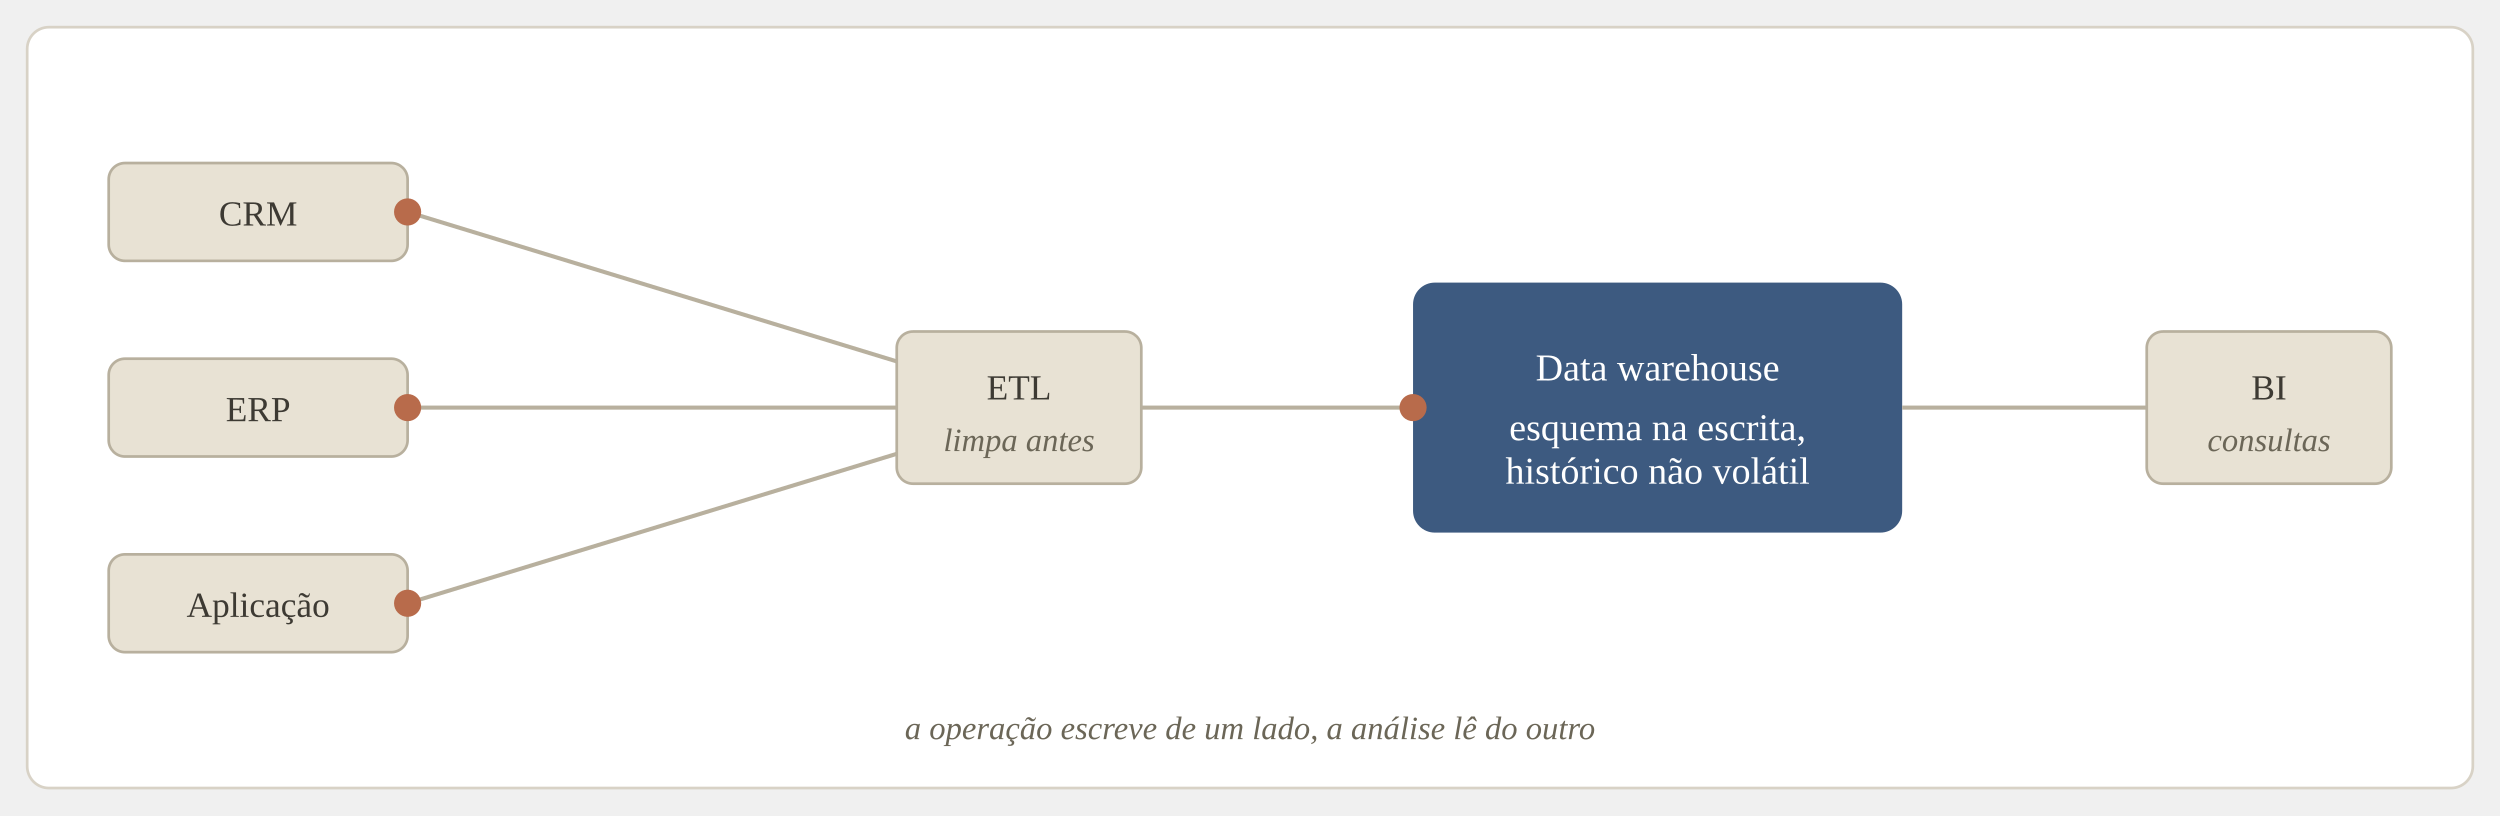
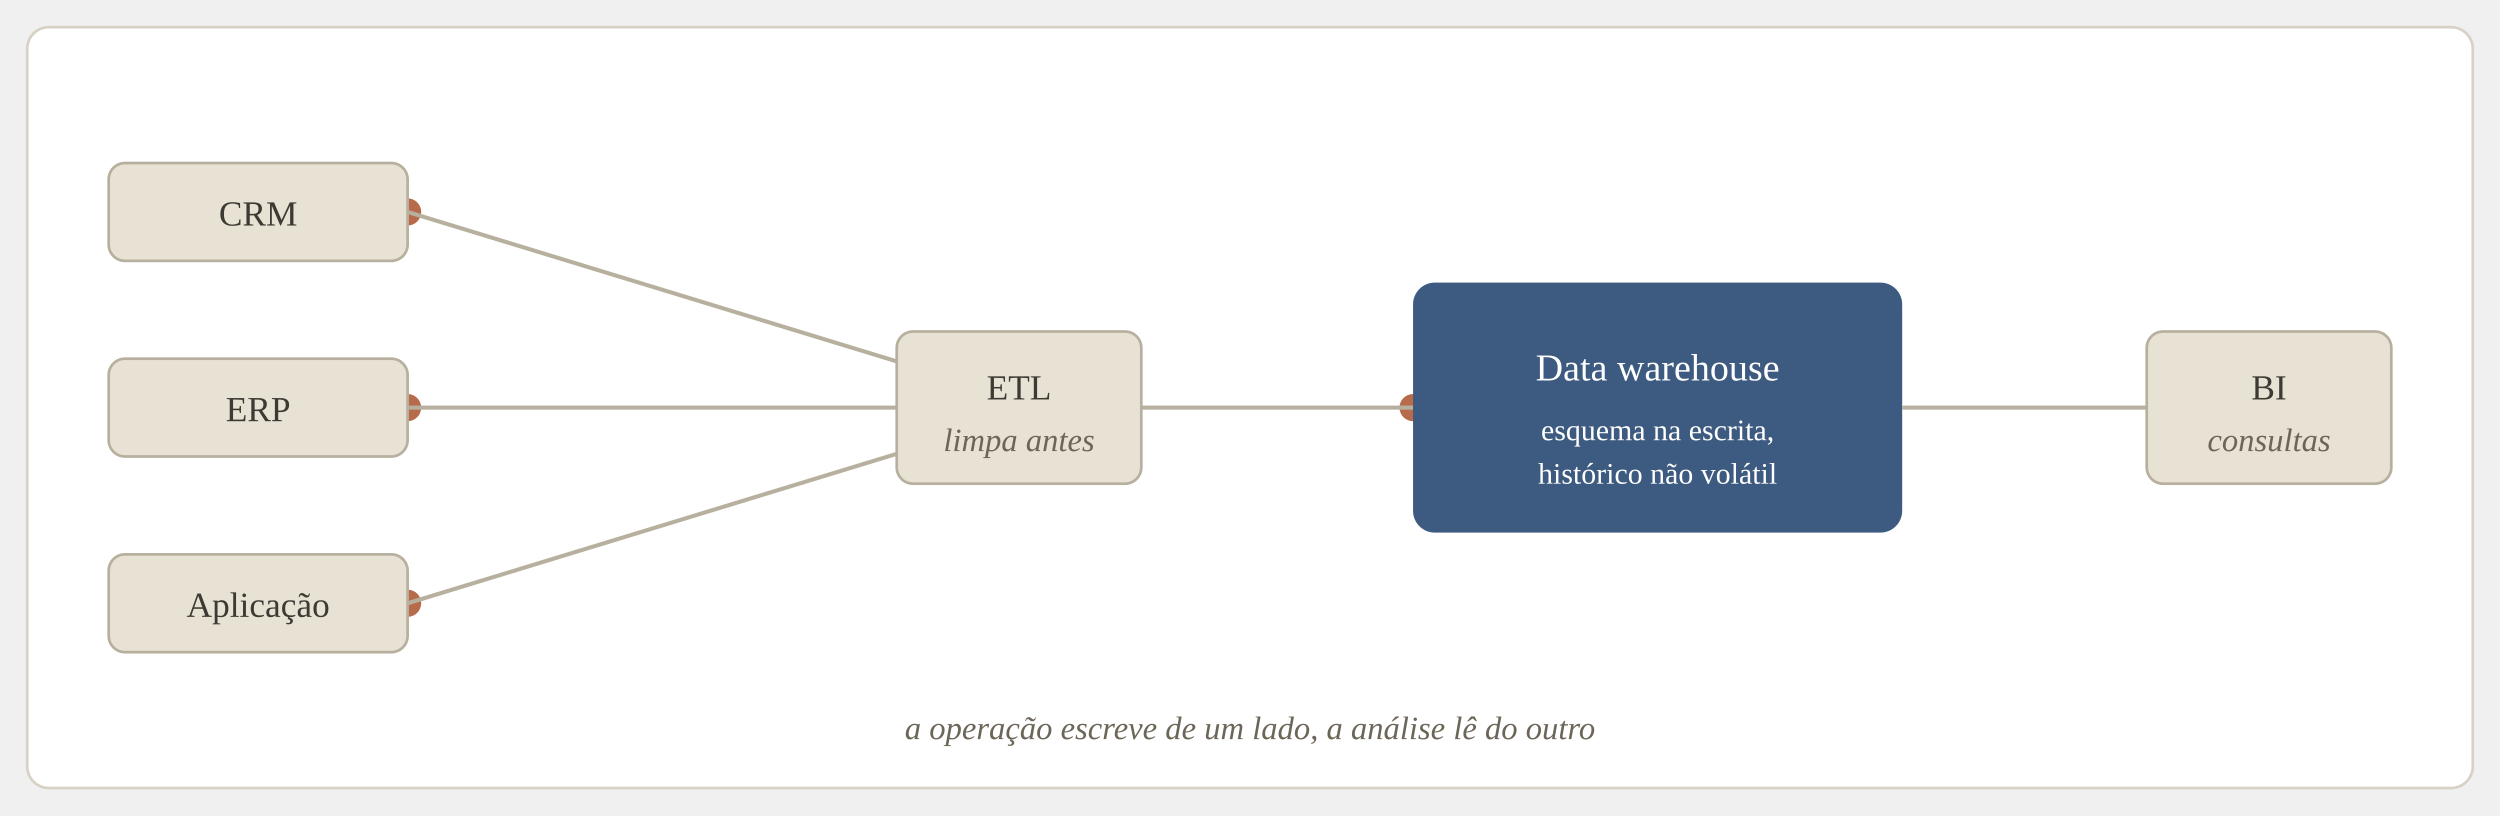
<svg xmlns="http://www.w3.org/2000/svg" viewBox="0 0 920 300" font-family="Georgia, 'Times New Roman', serif" role="img" aria-label="Fontes operacionais passam pelo ETL e chegam ao data warehouse, que serve o BI">
  <style>
    .painel { fill: #ffffff; stroke: #d8d2c6; stroke-width: 1; }
    .box { fill: #e8e2d4; stroke: #b8b09e; stroke-width: 1; }
    .sys { fill: #3d5a80; }
    .txt { font-size: 13px; fill: #3d3a33; text-anchor: middle; }
    .txtb { font-size: 14px; fill: #ffffff; text-anchor: middle; }
+     .txtb-11 { font-size: 11px; fill: #ffffff; text-anchor: middle; }
    .linha { stroke: #b8b09e; stroke-width: 1.5; }
    .nota { font-size: 12px; fill: #6b6657; text-anchor: middle; font-style: italic; }
    .dot { fill: #b86b4b; }
    .d1 { animation: fluxo1 4s linear infinite; }
    .d2 { animation: fluxo2 4s linear infinite; animation-delay: 1.3s; }
    .d3 { animation: fluxo3 4s linear infinite; animation-delay: 2.6s; }
    .d4 { animation: fluxo4 4s linear infinite; animation-delay: 0.6s; }
    @keyframes fluxo1 { 0% { transform: translate(0,0); opacity: 0; } 10% { opacity: 1; } 45% { transform: translate(185px,55px); } 90% { transform: translate(330px,55px); opacity: 1; } 100% { transform: translate(340px,55px); opacity: 0; } }
    @keyframes fluxo2 { 0% { transform: translate(0,0); opacity: 0; } 10% { opacity: 1; } 45% { transform: translate(185px,0); } 90% { transform: translate(330px,0); opacity: 1; } 100% { transform: translate(340px,0); opacity: 0; } }
    @keyframes fluxo3 { 0% { transform: translate(0,0); opacity: 0; } 10% { opacity: 1; } 45% { transform: translate(185px,-55px); } 90% { transform: translate(330px,-55px); opacity: 1; } 100% { transform: translate(340px,-55px); opacity: 0; } }
    @keyframes fluxo4 { 0% { transform: translate(0,0); opacity: 0; } 15% { opacity: 1; } 85% { transform: translate(165px,0); opacity: 1; } 100% { transform: translate(180px,0); opacity: 0; } }
    @media (prefers-reduced-motion: reduce) { .d1, .d2, .d3, .d4 { animation: none; opacity: 0.5; } }
  </style>
  <rect class="painel" x="10" y="10" width="900" height="280" rx="8" />
+   <circle class="dot d1" cx="150" cy="78" r="5" />
+   <circle class="dot d2" cx="150" cy="150" r="5" />
+   <circle class="dot d3" cx="150" cy="222" r="5" />
+   <circle class="dot d4" cx="520" cy="150" r="5" />
  <rect class="box" x="40" y="60" width="110" height="36" rx="6" />
  <text class="txt" x="95" y="83">CRM</text>
  <rect class="box" x="40" y="132" width="110" height="36" rx="6" />
  <text class="txt" x="95" y="155">ERP</text>
  <rect class="box" x="40" y="204" width="110" height="36" rx="6" />
  <text class="txt" x="95" y="227">Aplicação</text>
  <line class="linha" x1="150" y1="78" x2="330" y2="133" />
  <line class="linha" x1="150" y1="150" x2="330" y2="150" />
  <line class="linha" x1="150" y1="222" x2="330" y2="167" />
  <rect class="box" x="330" y="122" width="90" height="56" rx="6" />
  <text class="txt" x="375" y="147">ETL</text>
  <text class="nota" x="375" y="166">limpa antes</text>
  <line class="linha" x1="420" y1="150" x2="520" y2="150" />
  <rect class="sys" x="520" y="104" width="180" height="92" rx="8" />
  <text class="txtb" x="610" y="140">Data warehouse</text>
-   <text class="txtb" x="610" y="162" font-size="11">esquema na escrita,</text>
-   <text class="txtb" x="610" y="178" font-size="11">histórico não volátil</text>
+   <text class="txtb-11" x="610" y="162">esquema na escrita,</text>
+   <text class="txtb-11" x="610" y="178">histórico não volátil</text>
  <line class="linha" x1="700" y1="150" x2="790" y2="150" />
  <rect class="box" x="790" y="122" width="90" height="56" rx="6" />
  <text class="txt" x="835" y="147">BI</text>
  <text class="nota" x="835" y="166">consultas</text>
-   <circle class="dot d1" cx="150" cy="78" r="5" />
-   <circle class="dot d2" cx="150" cy="150" r="5" />
-   <circle class="dot d3" cx="150" cy="222" r="5" />
-   <circle class="dot d4" cx="520" cy="150" r="5" />
  <text class="nota" x="460" y="272">a operação escreve de um lado, a análise lê do outro</text>
</svg>
